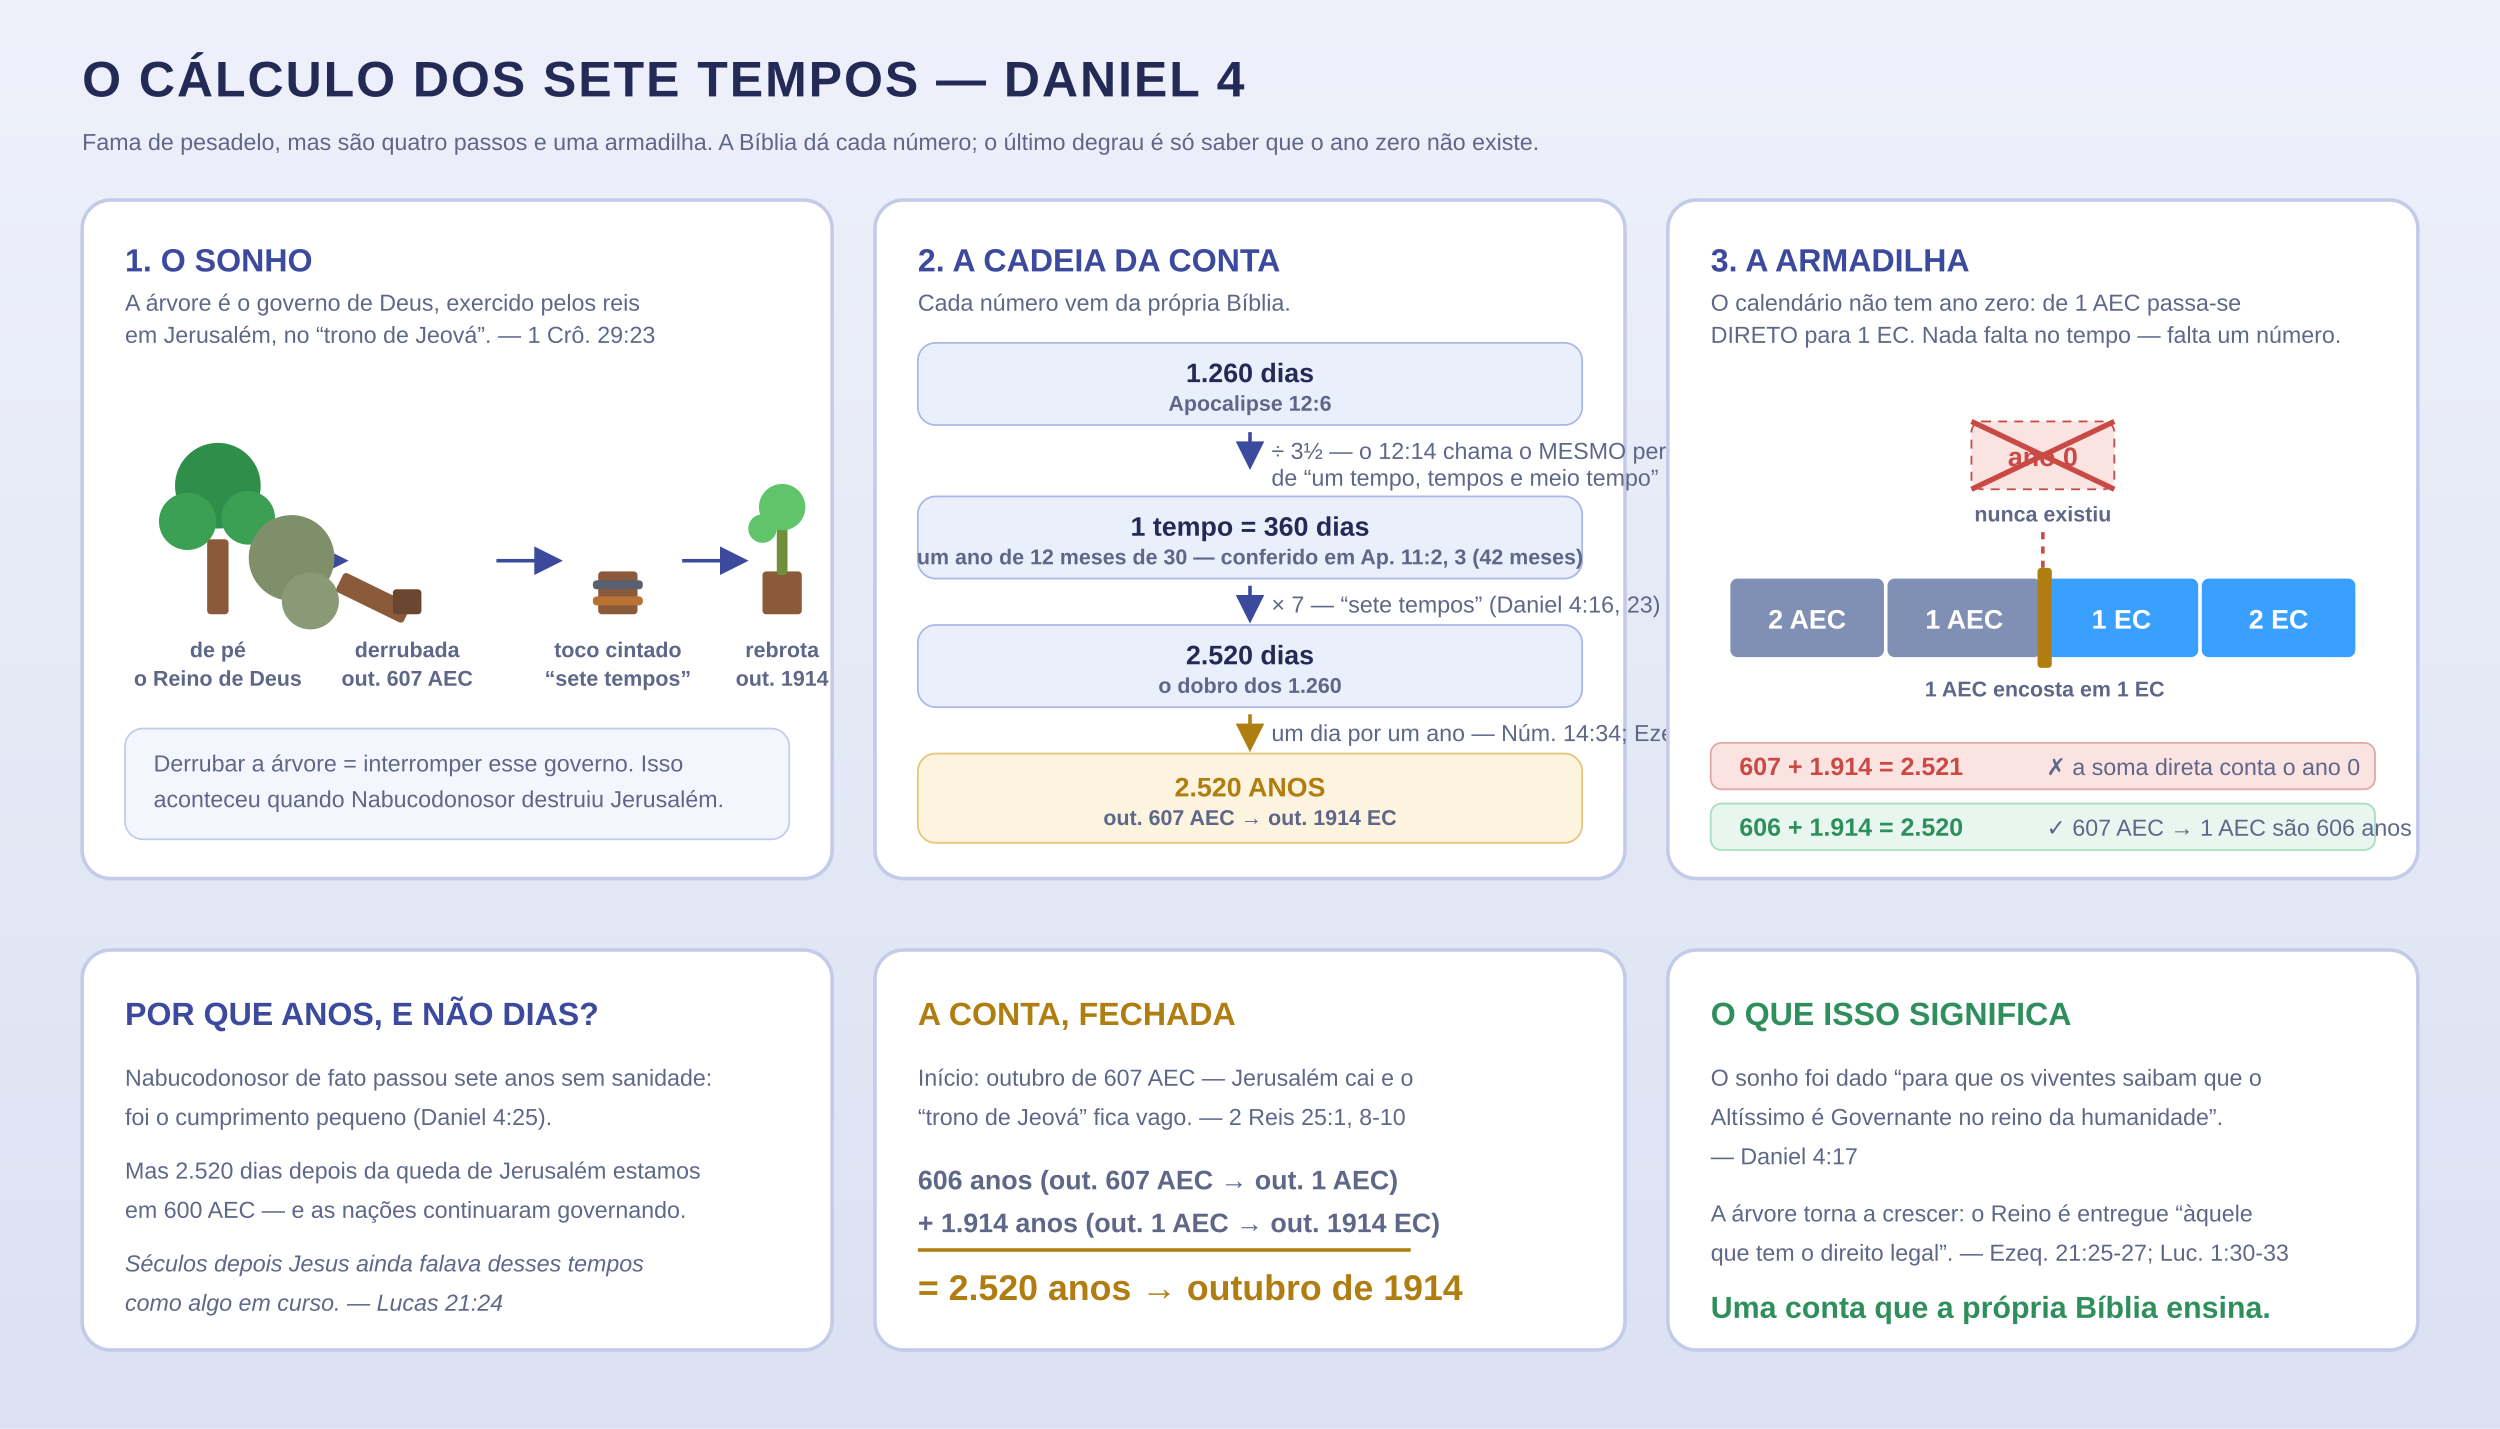
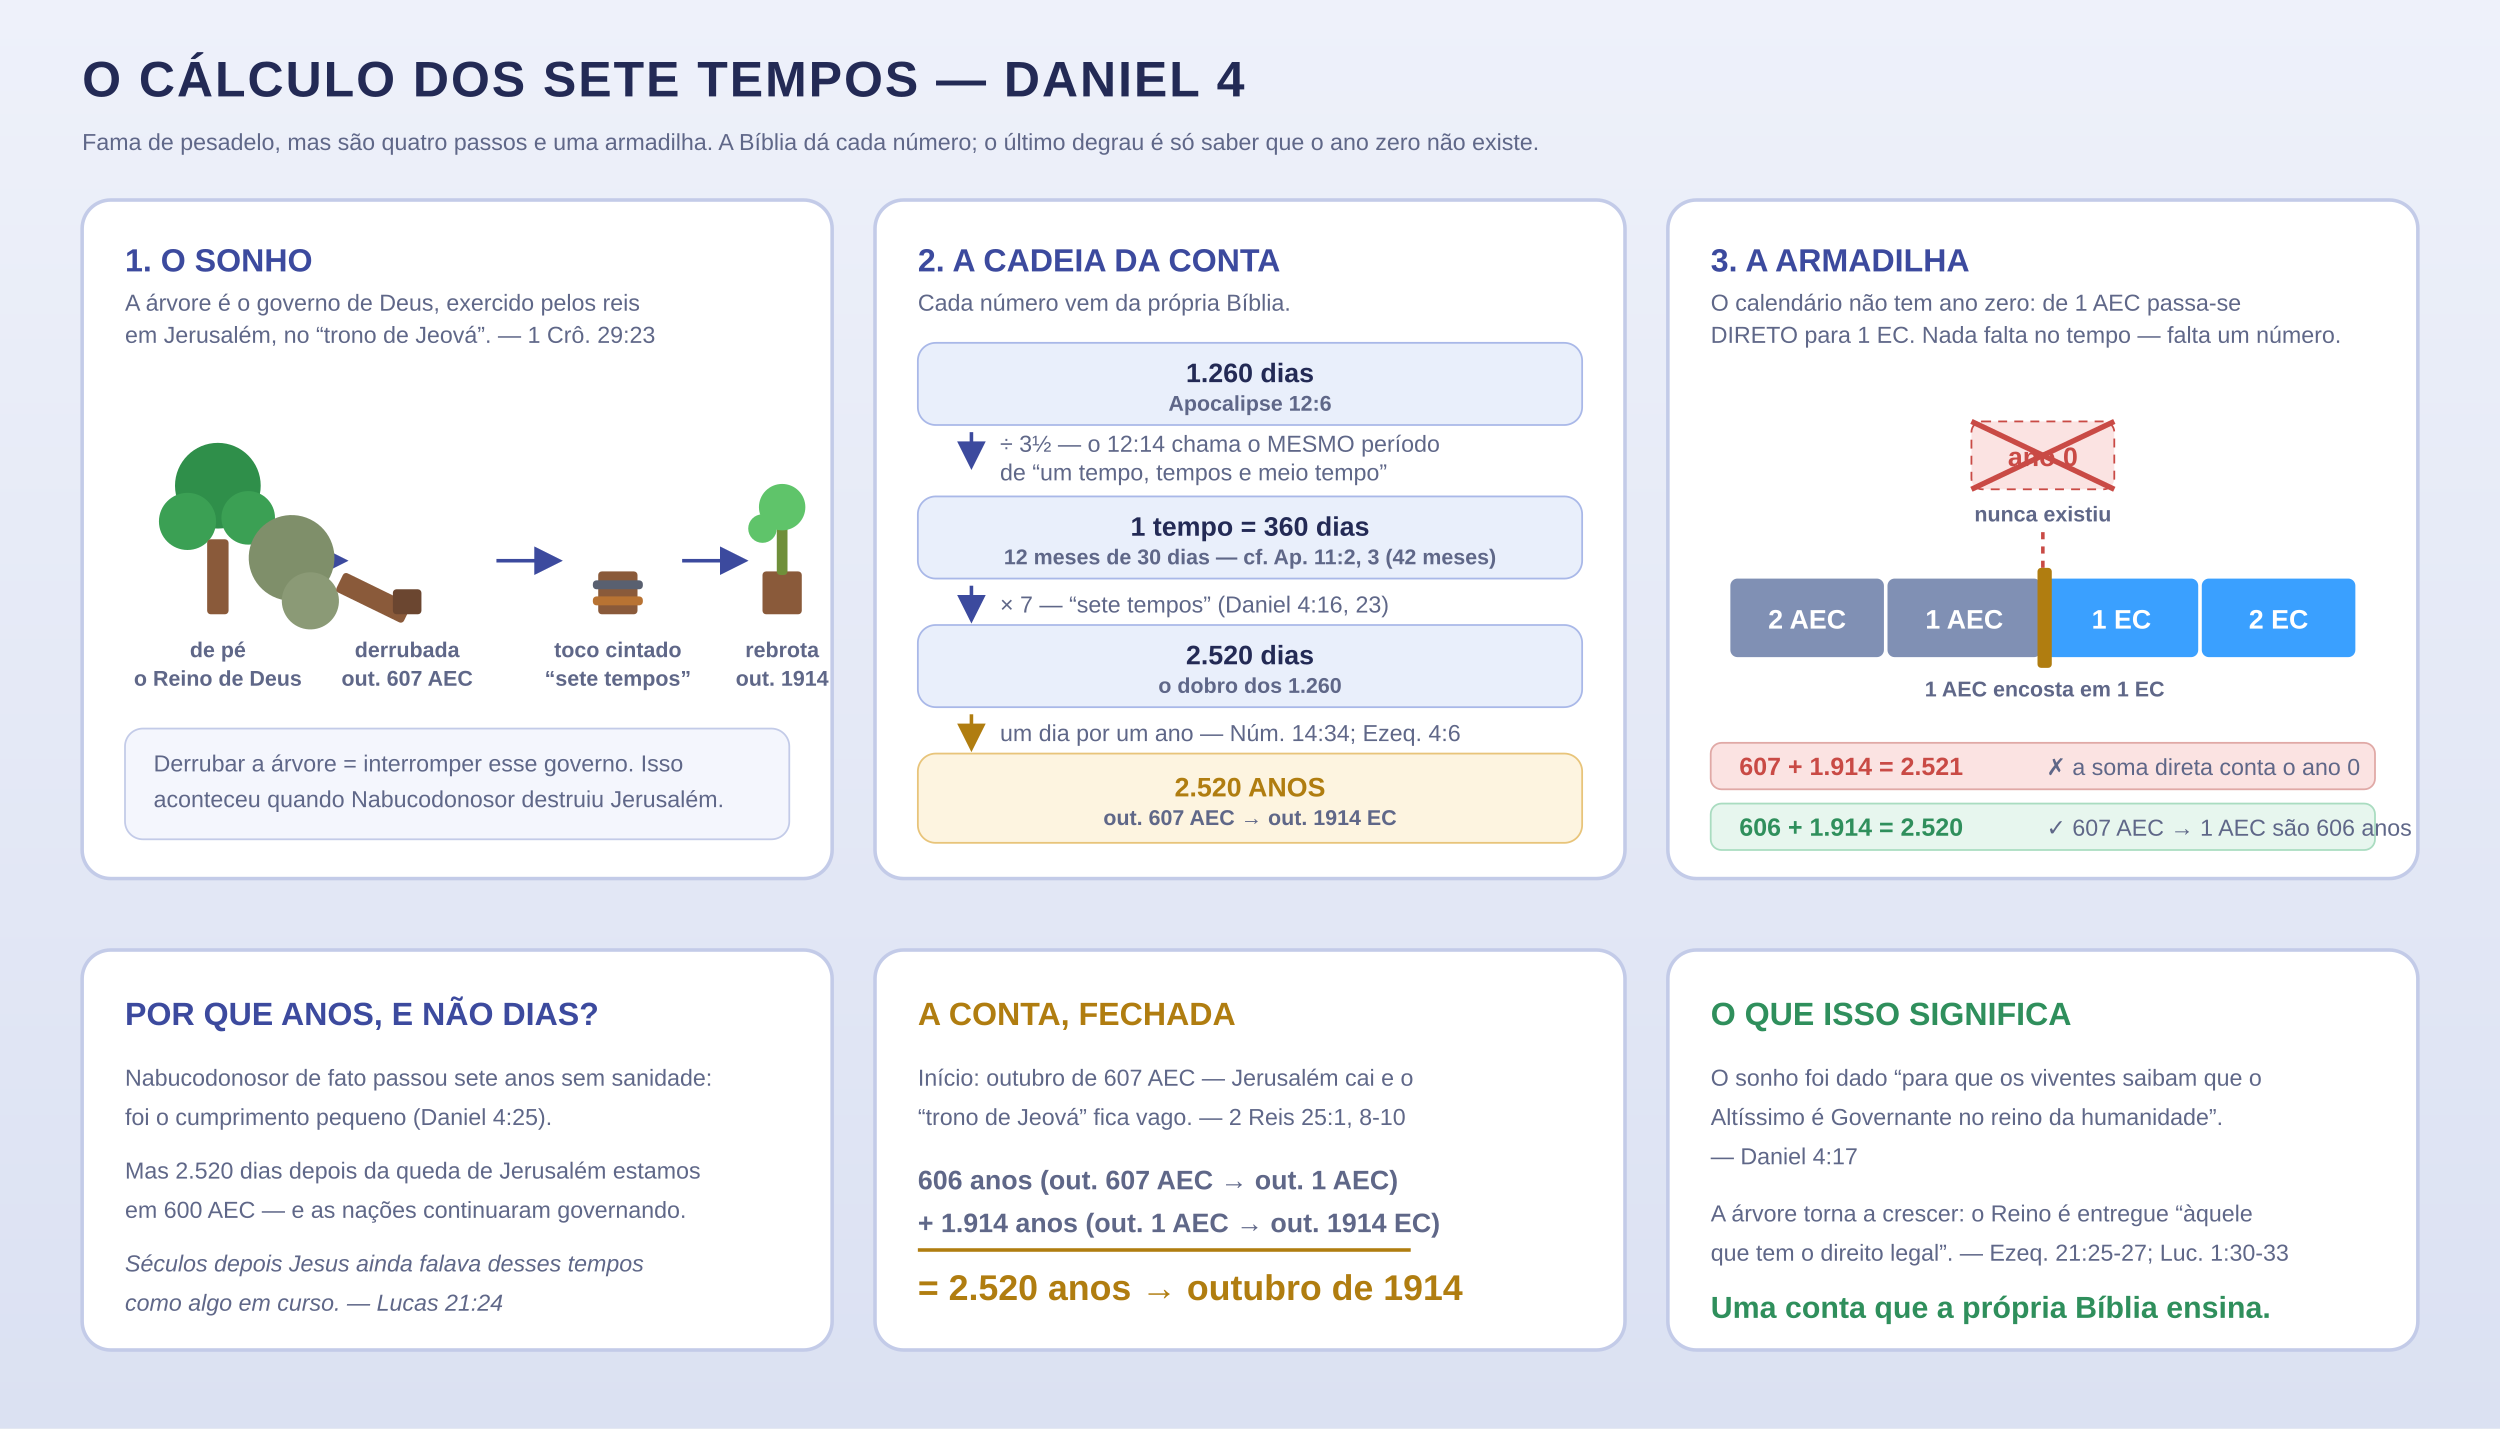
<svg xmlns="http://www.w3.org/2000/svg" viewBox="0 0 1400 800" width="1400" height="800" role="img" aria-labelledby="tit desc" font-family="'Segoe UI', 'Helvetica Neue', Arial, sans-serif">
  <defs>
    <linearGradient id="fundo" x1="0" y1="0" x2="0" y2="1">
      <stop offset="0" stop-color="#eef1fa" />
      <stop offset="1" stop-color="#dbe1f2" />
    </linearGradient>
    <marker id="seta" viewBox="0 0 10 10" refX="8" refY="5" markerWidth="8" markerHeight="8" orient="auto">
      <path d="M0 0 L10 5 L0 10 z" fill="#3c4a9e" />
    </marker>
    <marker id="seta-ouro" viewBox="0 0 10 10" refX="8" refY="5" markerWidth="8" markerHeight="8" orient="auto">
      <path d="M0 0 L10 5 L0 10 z" fill="#b07d10" />
    </marker>
  </defs>
  <style>
        .cab  { fill:#232a55; font-size:28px; font-weight:800; letter-spacing:1.1px; }
        .rot  { fill:#3c4a9e; font-size:18px; font-weight:700; }
        .rotp { fill:#5f6788; font-size:13px; }
        .painel { fill:#ffffff; stroke:#c3cbe8; stroke-width:2; }
        .not  { font-size:12px; font-weight:700; text-anchor:middle; fill:#5f6788; }
        .cx   { font-size:15px; font-weight:800; text-anchor:middle; }
        .ok   { fill:#2f8f5c; }
        .err  { fill:#c94a45; }
        .ouro { fill:#b07d10; }
    </style>
  <rect width="1400" height="800" fill="url(#fundo)" />
  <text class="cab" x="46" y="54">O CÁLCULO DOS SETE TEMPOS — DANIEL 4</text>
  <text class="rotp" x="46" y="84" font-size="16">
        Fama de pesadelo, mas são quatro passos e uma armadilha. A Bíblia dá cada número; o último degrau é só saber que o ano zero não existe.
    </text>
  <g transform="translate(46,112)">
    <rect class="painel" width="420" height="380" rx="16" />
    <text class="rot" x="24" y="40">1. O SONHO</text>
    <text class="rotp" x="24" y="62">A árvore é o governo de Deus, exercido pelos reis</text>
    <text class="rotp" x="24" y="80">em Jerusalém, no “trono de Jeová”. — 1 Crô. 29:23</text>
    <g transform="translate(76,232)">
      <circle cx="0" cy="-72" r="24" fill="#2f8f4a" />
      <circle cx="-17" cy="-52" r="16" fill="#3ba054" />
      <circle cx="17" cy="-54" r="15" fill="#3ba054" />
      <rect x="-6" y="-42" width="12" height="42" fill="#8a5a3a" rx="2" />
      <text class="not" y="24">de pé</text>
      <text class="not" y="40" font-weight="400">o Reino de Deus</text>
    </g>
    <path d="M112 202 L146 202" stroke="#3c4a9e" stroke-width="2" marker-end="url(#seta)" />
    <g transform="translate(182,232)">
      <g transform="rotate(-64) translate(0,0)">
        <circle cx="0" cy="-72" r="24" fill="#7f8f6a" />
        <circle cx="-17" cy="-52" r="16" fill="#8b9a76" />
        <rect x="-6" y="-42" width="12" height="42" fill="#8a5a3a" rx="2" />
      </g>
      <rect x="-8" y="-14" width="16" height="14" fill="#6b4630" rx="2" />
      <text class="not" y="24" fill="#c94a45">derrubada</text>
      <text class="not" y="40" font-weight="400">out. 607 AEC</text>
    </g>
    <path d="M232 202 L266 202" stroke="#3c4a9e" stroke-width="2" marker-end="url(#seta)" />
    <g transform="translate(300,232)">
      <rect x="-11" y="-24" width="22" height="24" fill="#8a5a3a" rx="2" />
      <rect x="-14" y="-19" width="28" height="5" fill="#596070" rx="2" />
      <rect x="-14" y="-10" width="28" height="5" fill="#b87333" rx="2" />
      <text class="not" y="24" fill="#b07d10">toco cintado</text>
      <text class="not" y="40" font-weight="400">“sete tempos”</text>
    </g>
    <path d="M336 202 L370 202" stroke="#3c4a9e" stroke-width="2" marker-end="url(#seta)" />
    <g transform="translate(392,232)">
      <rect x="-11" y="-24" width="22" height="24" fill="#8a5a3a" rx="2" />
      <rect x="-3" y="-52" width="6" height="30" fill="#6f8f3a" rx="2" />
      <circle cx="0" cy="-60" r="13" fill="#5fc46a" />
      <circle cx="-11" cy="-48" r="8" fill="#5fc46a" />
      <text class="not" y="24" fill="#2f8f5c">rebrota</text>
      <text class="not" y="40" font-weight="400">out. 1914</text>
    </g>
    <rect x="24" y="296" width="372" height="62" rx="10" fill="#f4f6fd" stroke="#c3cbe8" />
    <text class="rotp" x="40" y="320">Derrubar a árvore = interromper esse governo. Isso</text>
    <text class="rotp" x="40" y="340">aconteceu quando Nabucodonosor destruiu Jerusalém.</text>
  </g>
  <g transform="translate(490,112)">
    <rect class="painel" width="420" height="380" rx="16" />
    <text class="rot" x="24" y="40">2. A CADEIA DA CONTA</text>
    <text class="rotp" x="24" y="62">Cada número vem da própria Bíblia.</text>
    <g transform="translate(24,80)">
      <rect width="372" height="46" rx="10" fill="#e9effb" stroke="#a9b8e8" />
      <text class="cx" x="186" y="22" fill="#232a55">1.260 dias</text>
      <text class="not" x="186" y="38" font-weight="400">Apocalipse 12:6</text>
    </g>
-     <path d="M210 130 L210 148" stroke="#3c4a9e" stroke-width="2" marker-end="url(#seta)" />
-     <text class="rotp" x="222" y="145">÷ 3½ — o 12:14 chama o MESMO período</text>
-     <text class="rotp" x="222" y="160">de “um tempo, tempos e meio tempo”</text>
+     <path d="M54 130 L54 148" stroke="#3c4a9e" stroke-width="2" marker-end="url(#seta)" />
+     <text class="rotp" x="70" y="141">÷ 3½ — o 12:14 chama o MESMO período</text>
+     <text class="rotp" x="70" y="157">de “um tempo, tempos e meio tempo”</text>
    <g transform="translate(24,166)">
      <rect width="372" height="46" rx="10" fill="#e9effb" stroke="#a9b8e8" />
      <text class="cx" x="186" y="22" fill="#232a55">1 tempo = 360 dias</text>
-       <text class="not" x="186" y="38" font-weight="400">um ano de 12 meses de 30 — conferido em Ap. 11:2, 3 (42 meses)</text>
+       <text class="not" x="186" y="38" font-weight="400">12 meses de 30 dias — cf. Ap. 11:2, 3 (42 meses)</text>
    </g>
-     <path d="M210 216 L210 234" stroke="#3c4a9e" stroke-width="2" marker-end="url(#seta)" />
-     <text class="rotp" x="222" y="231">× 7 — “sete tempos” (Daniel 4:16, 23)</text>
+     <path d="M54 216 L54 234" stroke="#3c4a9e" stroke-width="2" marker-end="url(#seta)" />
+     <text class="rotp" x="70" y="231">× 7 — “sete tempos” (Daniel 4:16, 23)</text>
    <g transform="translate(24,238)">
      <rect width="372" height="46" rx="10" fill="#e9effb" stroke="#a9b8e8" />
      <text class="cx" x="186" y="22" fill="#232a55">2.520 dias</text>
      <text class="not" x="186" y="38" font-weight="400">o dobro dos 1.260</text>
    </g>
-     <path d="M210 288 L210 306" stroke="#b07d10" stroke-width="2" marker-end="url(#seta-ouro)" />
-     <text class="rotp" x="222" y="303">um dia por um ano — Núm. 14:34; Ezeq. 4:6</text>
+     <path d="M54 288 L54 306" stroke="#b07d10" stroke-width="2" marker-end="url(#seta-ouro)" />
+     <text class="rotp" x="70" y="303">um dia por um ano — Núm. 14:34; Ezeq. 4:6</text>
    <g transform="translate(24,310)">
      <rect width="372" height="50" rx="10" fill="#fdf4e0" stroke="#e8c47a" />
      <text class="cx" x="186" y="24" fill="#b07d10" font-size="17">2.520 ANOS</text>
      <text class="not" x="186" y="40" font-weight="400">out. 607 AEC → out. 1914 EC</text>
    </g>
  </g>
  <g transform="translate(934,112)">
    <rect class="painel" width="420" height="380" rx="16" />
    <text class="rot" x="24" y="40">3. A ARMADILHA</text>
    <text class="rotp" x="24" y="62">O calendário não tem ano zero: de 1 AEC passa-se</text>
    <text class="rotp" x="24" y="80">DIRETO para 1 EC. Nada falta no tempo — falta um número.</text>
    <g transform="translate(210,124)">
      <rect x="-40" y="0" width="80" height="38" rx="6" fill="#fbe3e2" stroke="#c94a45" stroke-dasharray="5 4" />
      <text class="cx" x="0" y="25" fill="#c94a45">ano 0</text>
      <line x1="-40" y1="0" x2="40" y2="38" stroke="#c94a45" stroke-width="3" />
      <line x1="40" y1="0" x2="-40" y2="38" stroke="#c94a45" stroke-width="3" />
      <text class="not" x="0" y="56" fill="#c94a45">nunca existiu</text>
    </g>
    <path d="M210 186 L210 206" stroke="#c94a45" stroke-width="2" stroke-dasharray="4 4" />
    <g transform="translate(35,212)">
      <g>
        <rect x="0" y="0" width="86" height="44" fill="#8090b4" rx="4" />
        <text class="cx" x="43" y="28" fill="#ffffff">2 AEC</text>
      </g>
      <g>
        <rect x="88" y="0" width="86" height="44" fill="#8090b4" rx="4" />
        <text class="cx" x="131" y="28" fill="#ffffff">1 AEC</text>
      </g>
      <g>
        <rect x="176" y="0" width="86" height="44" fill="#3aa0ff" rx="4" />
        <text class="cx" x="219" y="28" fill="#ffffff">1 EC</text>
      </g>
      <g>
        <rect x="264" y="0" width="86" height="44" fill="#3aa0ff" rx="4" />
        <text class="cx" x="307" y="28" fill="#ffffff">2 EC</text>
      </g>
      <rect x="172" y="-6" width="8" height="56" fill="#b07d10" rx="2" />
      <text class="not" x="176" y="66" fill="#b07d10">1 AEC encosta em 1 EC</text>
    </g>
    <g transform="translate(24,304)">
      <rect width="372" height="26" rx="6" fill="#fbe3e2" stroke="#e0a9a6" />
      <text x="16" y="18" font-size="14" font-weight="700" class="err">607 + 1.914 = 2.521</text>
      <text x="188" y="18" font-size="12" class="rotp" fill="#a06a68">✗ a soma direta conta o ano 0</text>
    </g>
    <g transform="translate(24,338)">
      <rect width="372" height="26" rx="6" fill="#e7f6ee" stroke="#a9dcc0" />
      <text x="16" y="18" font-size="14" font-weight="700" class="ok">606 + 1.914 = 2.520</text>
      <text x="188" y="18" font-size="12" class="rotp" fill="#5a8a72">✓ 607 AEC → 1 AEC são 606 anos</text>
    </g>
  </g>
  <g transform="translate(46,532)">
    <g>
      <rect class="painel" width="420" height="224" rx="16" />
      <text class="rot" x="24" y="42">POR QUE ANOS, E NÃO DIAS?</text>
      <text class="rotp" x="24" y="76" font-size="14">Nabucodonosor de fato passou sete anos sem sanidade:</text>
      <text class="rotp" x="24" y="98" font-size="14">foi o cumprimento pequeno (Daniel 4:25).</text>
      <text class="rotp" x="24" y="128" font-size="14">Mas 2.520 dias depois da queda de Jerusalém estamos</text>
      <text class="rotp" x="24" y="150" font-size="14">em 600 AEC — e as nações continuaram governando.</text>
      <text class="rotp" x="24" y="180" font-size="14" font-style="italic">Séculos depois Jesus ainda falava desses tempos</text>
      <text class="rotp" x="24" y="202" font-size="14" font-style="italic">como algo em curso. — Lucas 21:24</text>
    </g>
    <g transform="translate(444,0)">
      <rect class="painel" width="420" height="224" rx="16" fill="#fdf9ee" stroke="#e8c47a" />
      <text class="rot ouro" x="24" y="42">A CONTA, FECHADA</text>
      <text class="rotp" x="24" y="76" font-size="14">Início: outubro de 607 AEC — Jerusalém cai e o</text>
      <text class="rotp" x="24" y="98" font-size="14">“trono de Jeová” fica vago. — 2 Reis 25:1, 8-10</text>
      <text x="24" y="134" font-size="15" font-weight="700" fill="#5f6788">606 anos (out. 607 AEC → out. 1 AEC)</text>
      <text x="24" y="158" font-size="15" font-weight="700" fill="#5f6788">+ 1.914 anos (out. 1 AEC → out. 1914 EC)</text>
      <line x1="24" y1="168" x2="300" y2="168" stroke="#b07d10" stroke-width="2" />
      <text class="ouro" x="24" y="196" font-size="20" font-weight="800">= 2.520 anos → outubro de 1914</text>
    </g>
    <g transform="translate(888,0)">
      <rect class="painel" width="420" height="224" rx="16" fill="#eef8f2" stroke="#a9dcc0" />
      <text class="rot ok" x="24" y="42">O QUE ISSO SIGNIFICA</text>
      <text class="rotp" x="24" y="76" font-size="14">O sonho foi dado “para que os viventes saibam que o</text>
      <text class="rotp" x="24" y="98" font-size="14">Altíssimo é Governante no reino da humanidade”.</text>
      <text class="rotp" x="24" y="120" font-size="14">— Daniel 4:17</text>
      <text class="rotp" x="24" y="152" font-size="14">A árvore torna a crescer: o Reino é entregue “àquele</text>
      <text class="rotp" x="24" y="174" font-size="14">que tem o direito legal”. — Ezeq. 21:25-27; Luc. 1:30-33</text>
      <text class="ok" x="24" y="206" font-size="17" font-weight="800">Uma conta que a própria Bíblia ensina.</text>
    </g>
  </g>
</svg>
